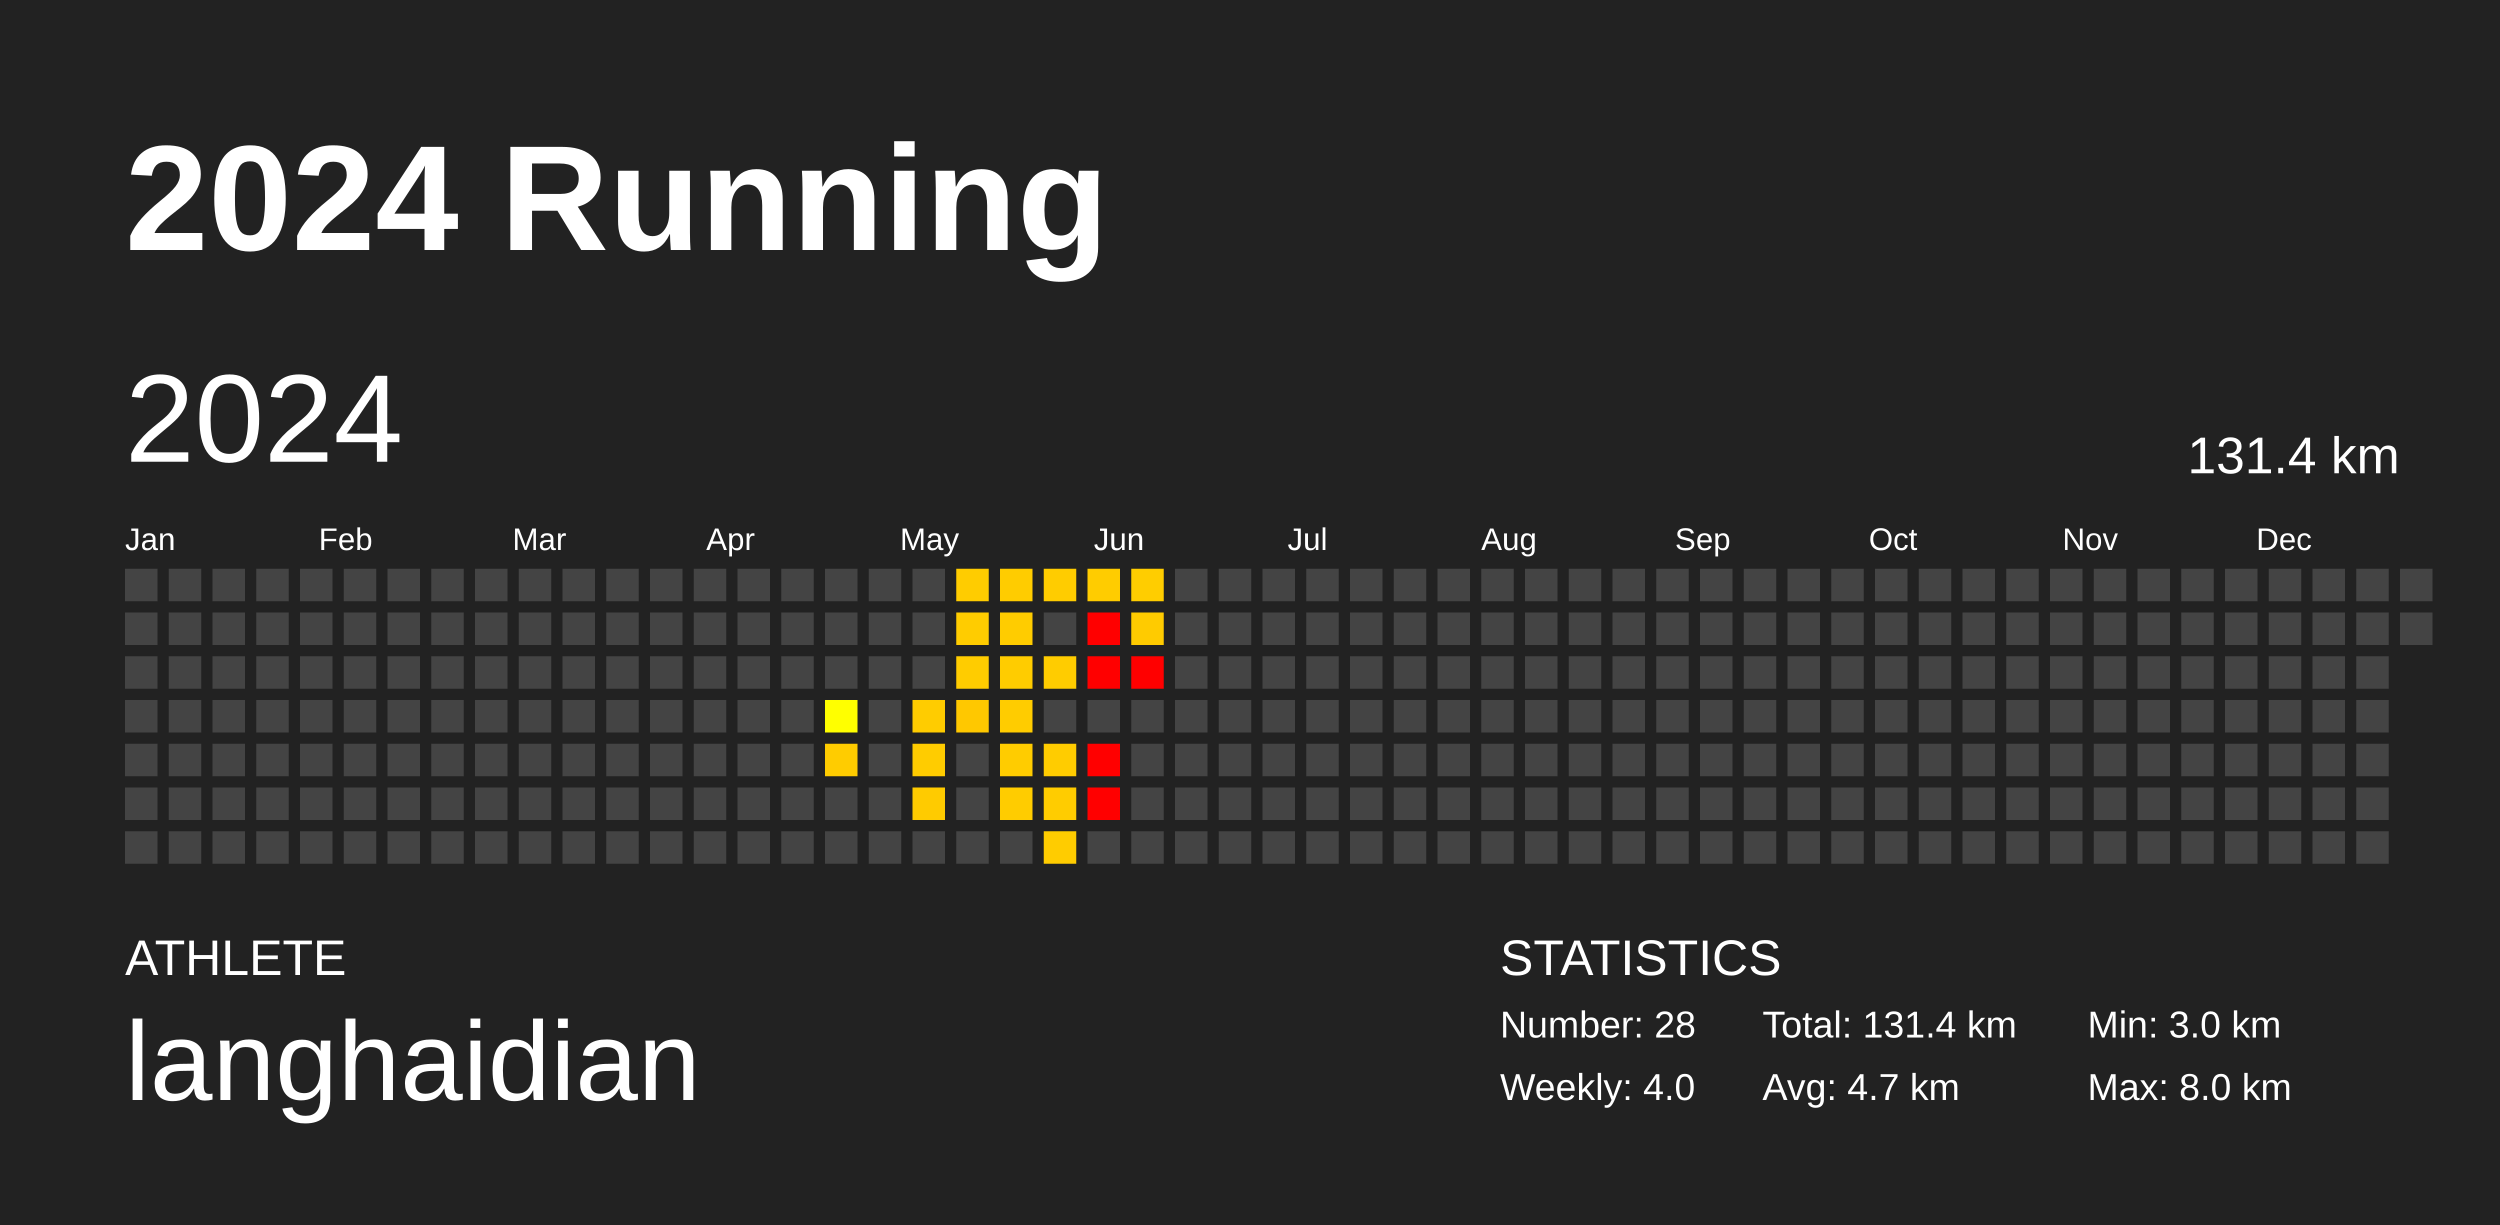
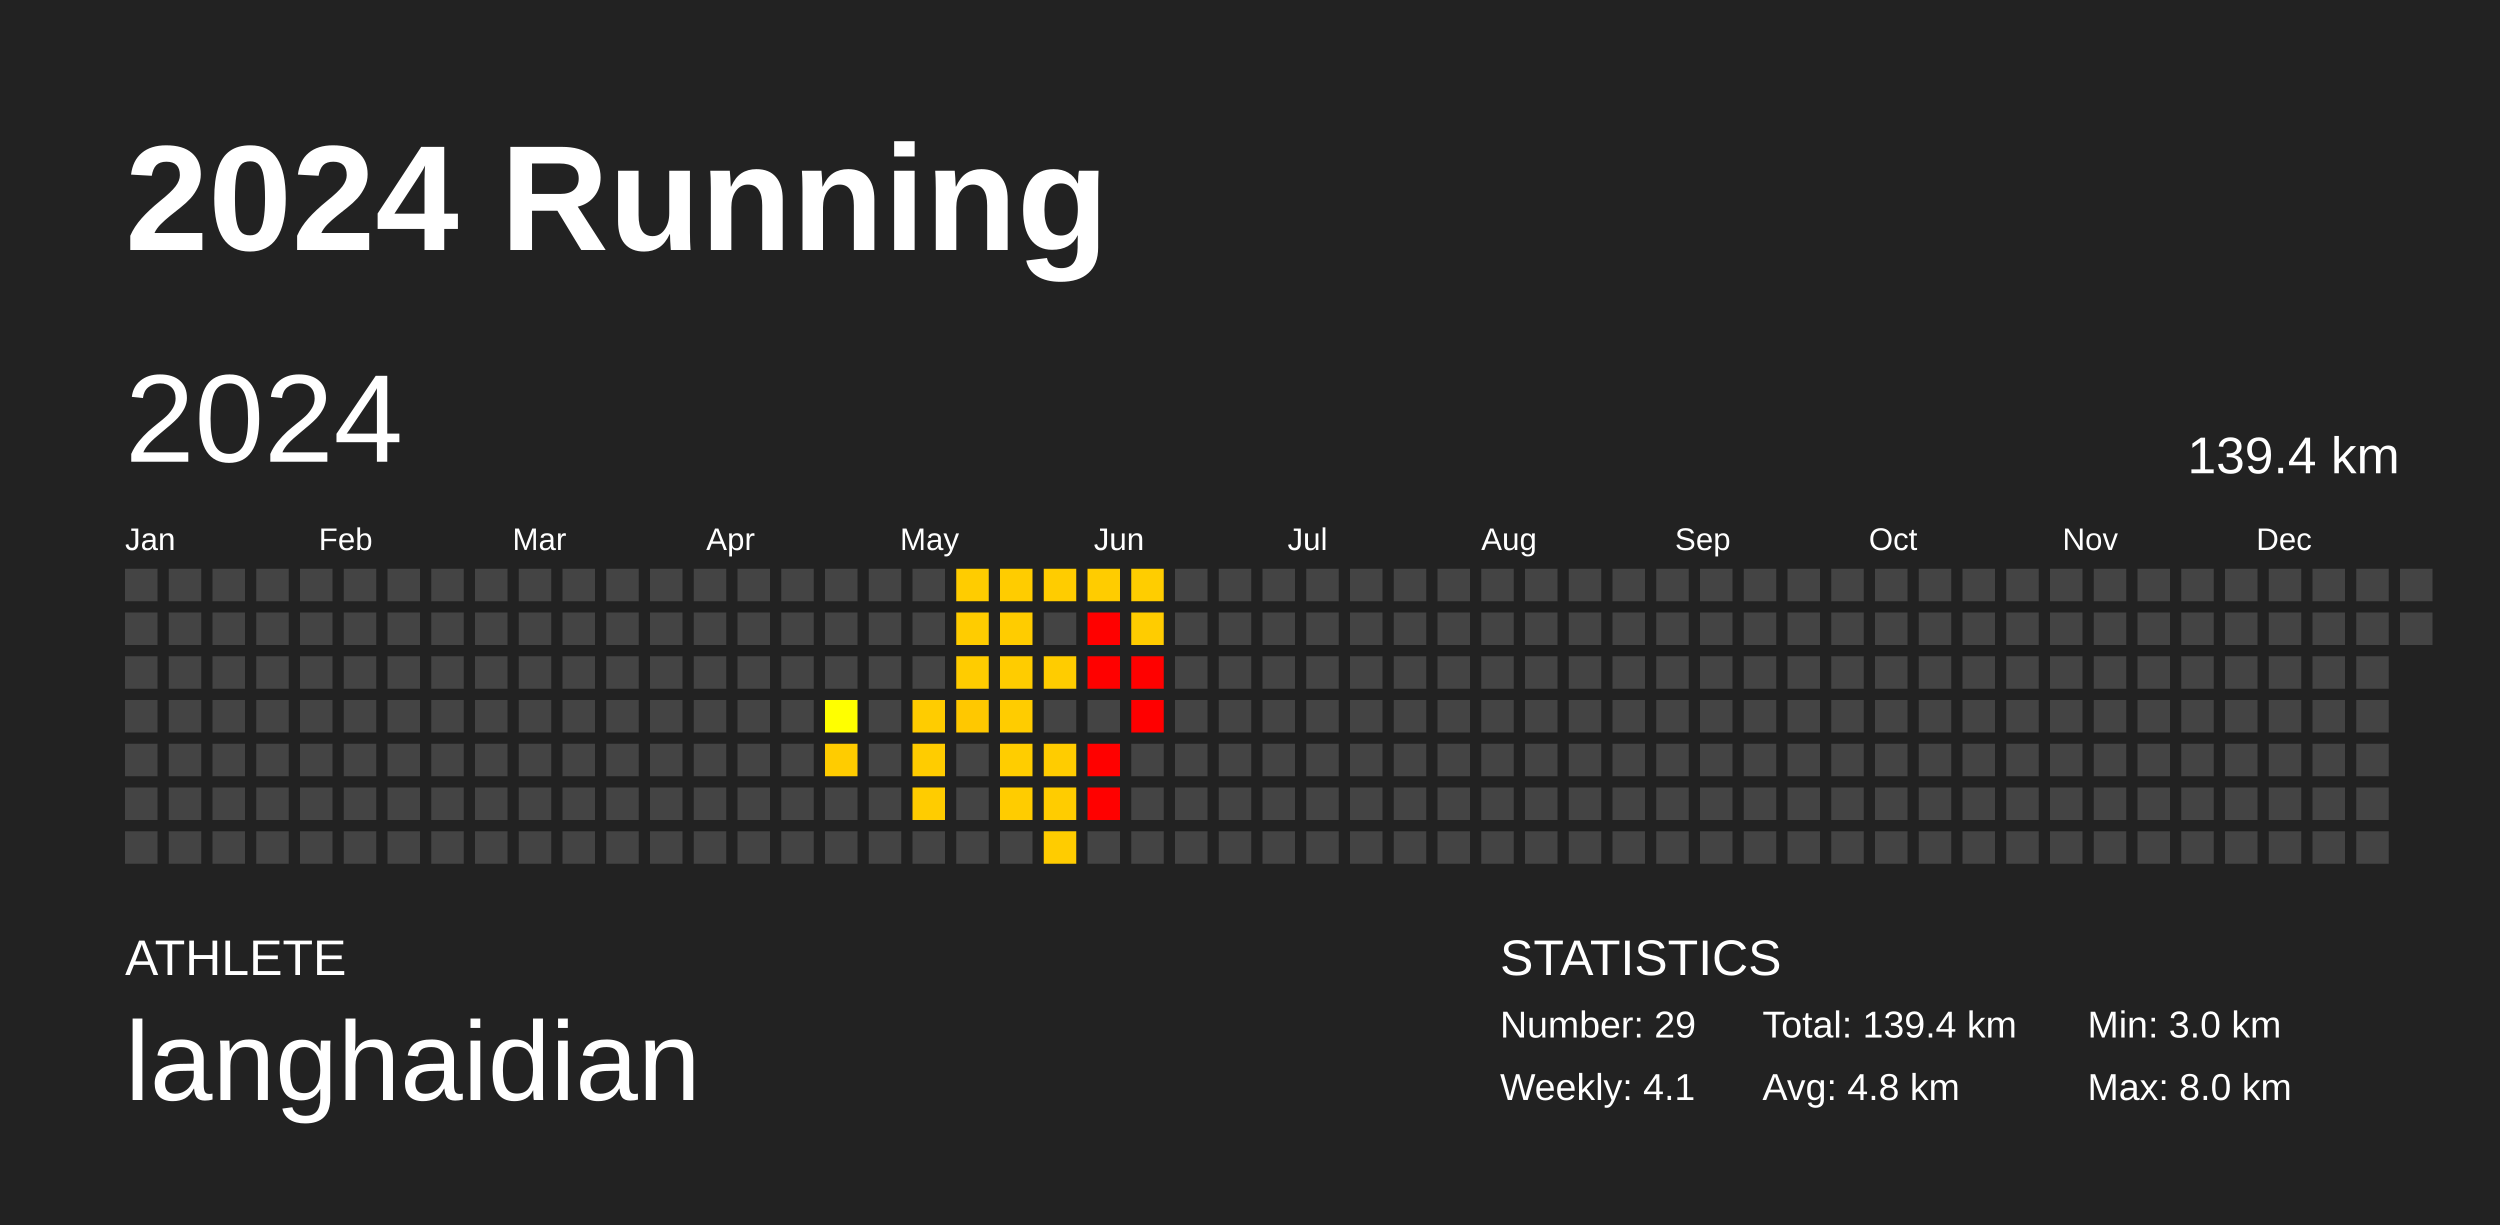
<svg xmlns="http://www.w3.org/2000/svg" baseProfile="full" height="98mm" version="1.1" viewBox="0,0,200,98" width="200mm">
  <defs />
  <rect fill="#222222" height="98" width="200" x="0" y="0" />
  <text fill="#FFFFFF" style="font-size:12px; font-family:Arial; font-weight:bold;" x="10" y="20">2024 Running</text>
  <text fill="#FFFFFF" style="font-size:4px; font-family:Arial" x="10" y="78">ATHLETE</text>
  <text fill="#FFFFFF" style="font-size:9px; font-family:Arial" x="10" y="88">langhaidian</text>
  <text fill="#FFFFFF" style="font-size:4px; font-family:Arial" x="120" y="78">STATISTICS</text>
-   <text fill="#FFFFFF" style="font-size:3px; font-family:Arial" x="120" y="83">Number: 28</text>
-   <text fill="#FFFFFF" style="font-size:3px; font-family:Arial" x="120" y="88">Weekly: 4.0</text>
-   <text fill="#FFFFFF" style="font-size:3px; font-family:Arial" x="141" y="83">Total: 131.4 km</text>
-   <text fill="#FFFFFF" style="font-size:3px; font-family:Arial" x="141" y="88">Avg: 4.7 km</text>
+   <text fill="#FFFFFF" style="font-size:3px; font-family:Arial" x="120" y="83">Number: 29</text>
+   <text fill="#FFFFFF" style="font-size:3px; font-family:Arial" x="120" y="88">Weekly: 4.1</text>
+   <text fill="#FFFFFF" style="font-size:3px; font-family:Arial" x="141" y="83">Total: 139.4 km</text>
+   <text fill="#FFFFFF" style="font-size:3px; font-family:Arial" x="141" y="88">Avg: 4.8 km</text>
  <text fill="#FFFFFF" style="font-size:3px; font-family:Arial" x="167" y="83">Min: 3.0 km</text>
  <text fill="#FFFFFF" style="font-size:3px; font-family:Arial" x="167" y="88">Max: 8.0 km</text>
  <text dominant-baseline="hanging" fill="#FFFFFF" style="font-size:10.0px; font-family:Arial;" x="10" y="30">2024</text>
-   <text dominant-baseline="hanging" fill="#FFFFFF" style="font-size:4.125px; font-family:Arial;" x="175" y="35">131.4 km</text>
+   <text dominant-baseline="hanging" fill="#FFFFFF" style="font-size:4.125px; font-family:Arial;" x="175" y="35">139.4 km</text>
  <text fill="#FFFFFF" style="font-size:2.5px; font-family:Arial" x="10.0" y="44">Jan</text>
  <text fill="#FFFFFF" style="font-size:2.5px; font-family:Arial" x="25.5" y="44">Feb</text>
  <text fill="#FFFFFF" style="font-size:2.5px; font-family:Arial" x="41.0" y="44">Mar</text>
  <text fill="#FFFFFF" style="font-size:2.5px; font-family:Arial" x="56.5" y="44">Apr</text>
  <text fill="#FFFFFF" style="font-size:2.5px; font-family:Arial" x="72.0" y="44">May</text>
  <text fill="#FFFFFF" style="font-size:2.5px; font-family:Arial" x="87.5" y="44">Jun</text>
  <text fill="#FFFFFF" style="font-size:2.5px; font-family:Arial" x="103.0" y="44">Jul</text>
  <text fill="#FFFFFF" style="font-size:2.5px; font-family:Arial" x="118.5" y="44">Aug</text>
  <text fill="#FFFFFF" style="font-size:2.5px; font-family:Arial" x="134.0" y="44">Sep</text>
  <text fill="#FFFFFF" style="font-size:2.5px; font-family:Arial" x="149.5" y="44">Oct</text>
  <text fill="#FFFFFF" style="font-size:2.5px; font-family:Arial" x="165.0" y="44">Nov</text>
  <text fill="#FFFFFF" style="font-size:2.5px; font-family:Arial" x="180.5" y="44">Dec</text>
  <rect fill="#444444" height="2.6" width="2.6" x="10.0" y="45.5" />
  <rect fill="#444444" height="2.6" width="2.6" x="10.0" y="49.0" />
  <rect fill="#444444" height="2.6" width="2.6" x="10.0" y="52.5" />
  <rect fill="#444444" height="2.6" width="2.6" x="10.0" y="56.0" />
  <rect fill="#444444" height="2.6" width="2.6" x="10.0" y="59.5" />
  <rect fill="#444444" height="2.6" width="2.6" x="10.0" y="63.0" />
  <rect fill="#444444" height="2.6" width="2.6" x="10.0" y="66.5" />
  <rect fill="#444444" height="2.6" width="2.6" x="13.5" y="45.5" />
  <rect fill="#444444" height="2.6" width="2.6" x="13.5" y="49.0" />
  <rect fill="#444444" height="2.6" width="2.6" x="13.5" y="52.5" />
  <rect fill="#444444" height="2.6" width="2.6" x="13.5" y="56.0" />
  <rect fill="#444444" height="2.6" width="2.6" x="13.5" y="59.5" />
  <rect fill="#444444" height="2.6" width="2.6" x="13.5" y="63.0" />
  <rect fill="#444444" height="2.6" width="2.6" x="13.5" y="66.5" />
  <rect fill="#444444" height="2.6" width="2.6" x="17.0" y="45.5" />
  <rect fill="#444444" height="2.6" width="2.6" x="17.0" y="49.0" />
  <rect fill="#444444" height="2.6" width="2.6" x="17.0" y="52.5" />
  <rect fill="#444444" height="2.6" width="2.6" x="17.0" y="56.0" />
  <rect fill="#444444" height="2.6" width="2.6" x="17.0" y="59.5" />
  <rect fill="#444444" height="2.6" width="2.6" x="17.0" y="63.0" />
  <rect fill="#444444" height="2.6" width="2.6" x="17.0" y="66.5" />
  <rect fill="#444444" height="2.6" width="2.6" x="20.5" y="45.5" />
  <rect fill="#444444" height="2.6" width="2.6" x="20.5" y="49.0" />
  <rect fill="#444444" height="2.6" width="2.6" x="20.5" y="52.5" />
  <rect fill="#444444" height="2.6" width="2.6" x="20.5" y="56.0" />
  <rect fill="#444444" height="2.6" width="2.6" x="20.5" y="59.5" />
  <rect fill="#444444" height="2.6" width="2.6" x="20.5" y="63.0" />
  <rect fill="#444444" height="2.6" width="2.6" x="20.5" y="66.5" />
  <rect fill="#444444" height="2.6" width="2.6" x="24.0" y="45.5" />
  <rect fill="#444444" height="2.6" width="2.6" x="24.0" y="49.0" />
  <rect fill="#444444" height="2.6" width="2.6" x="24.0" y="52.5" />
  <rect fill="#444444" height="2.6" width="2.6" x="24.0" y="56.0" />
  <rect fill="#444444" height="2.6" width="2.6" x="24.0" y="59.5" />
  <rect fill="#444444" height="2.6" width="2.6" x="24.0" y="63.0" />
  <rect fill="#444444" height="2.6" width="2.6" x="24.0" y="66.5" />
  <rect fill="#444444" height="2.6" width="2.6" x="27.5" y="45.5" />
  <rect fill="#444444" height="2.6" width="2.6" x="27.5" y="49.0" />
  <rect fill="#444444" height="2.6" width="2.6" x="27.5" y="52.5" />
  <rect fill="#444444" height="2.6" width="2.6" x="27.5" y="56.0" />
  <rect fill="#444444" height="2.6" width="2.6" x="27.5" y="59.5" />
  <rect fill="#444444" height="2.6" width="2.6" x="27.5" y="63.0" />
  <rect fill="#444444" height="2.6" width="2.6" x="27.5" y="66.5" />
  <rect fill="#444444" height="2.6" width="2.6" x="31.0" y="45.5" />
  <rect fill="#444444" height="2.6" width="2.6" x="31.0" y="49.0" />
  <rect fill="#444444" height="2.6" width="2.6" x="31.0" y="52.5" />
  <rect fill="#444444" height="2.6" width="2.6" x="31.0" y="56.0" />
  <rect fill="#444444" height="2.6" width="2.6" x="31.0" y="59.5" />
  <rect fill="#444444" height="2.6" width="2.6" x="31.0" y="63.0" />
  <rect fill="#444444" height="2.6" width="2.6" x="31.0" y="66.5" />
  <rect fill="#444444" height="2.6" width="2.6" x="34.5" y="45.5" />
  <rect fill="#444444" height="2.6" width="2.6" x="34.5" y="49.0" />
  <rect fill="#444444" height="2.6" width="2.6" x="34.5" y="52.5" />
  <rect fill="#444444" height="2.6" width="2.6" x="34.5" y="56.0" />
  <rect fill="#444444" height="2.6" width="2.6" x="34.5" y="59.5" />
  <rect fill="#444444" height="2.6" width="2.6" x="34.5" y="63.0" />
  <rect fill="#444444" height="2.6" width="2.6" x="34.5" y="66.5" />
  <rect fill="#444444" height="2.6" width="2.6" x="38.0" y="45.5" />
  <rect fill="#444444" height="2.6" width="2.6" x="38.0" y="49.0" />
  <rect fill="#444444" height="2.6" width="2.6" x="38.0" y="52.5" />
  <rect fill="#444444" height="2.6" width="2.6" x="38.0" y="56.0" />
  <rect fill="#444444" height="2.6" width="2.6" x="38.0" y="59.5" />
  <rect fill="#444444" height="2.6" width="2.6" x="38.0" y="63.0" />
  <rect fill="#444444" height="2.6" width="2.6" x="38.0" y="66.5" />
  <rect fill="#444444" height="2.6" width="2.6" x="41.5" y="45.5" />
  <rect fill="#444444" height="2.6" width="2.6" x="41.5" y="49.0" />
  <rect fill="#444444" height="2.6" width="2.6" x="41.5" y="52.5" />
  <rect fill="#444444" height="2.6" width="2.6" x="41.5" y="56.0" />
  <rect fill="#444444" height="2.6" width="2.6" x="41.5" y="59.5" />
  <rect fill="#444444" height="2.6" width="2.6" x="41.5" y="63.0" />
  <rect fill="#444444" height="2.6" width="2.6" x="41.5" y="66.5" />
  <rect fill="#444444" height="2.6" width="2.6" x="45.0" y="45.5" />
  <rect fill="#444444" height="2.6" width="2.6" x="45.0" y="49.0" />
  <rect fill="#444444" height="2.6" width="2.6" x="45.0" y="52.5" />
  <rect fill="#444444" height="2.6" width="2.6" x="45.0" y="56.0" />
  <rect fill="#444444" height="2.6" width="2.6" x="45.0" y="59.5" />
  <rect fill="#444444" height="2.6" width="2.6" x="45.0" y="63.0" />
  <rect fill="#444444" height="2.6" width="2.6" x="45.0" y="66.5" />
  <rect fill="#444444" height="2.6" width="2.6" x="48.5" y="45.5" />
  <rect fill="#444444" height="2.6" width="2.6" x="48.5" y="49.0" />
  <rect fill="#444444" height="2.6" width="2.6" x="48.5" y="52.5" />
  <rect fill="#444444" height="2.6" width="2.6" x="48.5" y="56.0" />
  <rect fill="#444444" height="2.6" width="2.6" x="48.5" y="59.5" />
  <rect fill="#444444" height="2.6" width="2.6" x="48.5" y="63.0" />
  <rect fill="#444444" height="2.6" width="2.6" x="48.5" y="66.5" />
  <rect fill="#444444" height="2.6" width="2.6" x="52.0" y="45.5" />
  <rect fill="#444444" height="2.6" width="2.6" x="52.0" y="49.0" />
  <rect fill="#444444" height="2.6" width="2.6" x="52.0" y="52.5" />
  <rect fill="#444444" height="2.6" width="2.6" x="52.0" y="56.0" />
  <rect fill="#444444" height="2.6" width="2.6" x="52.0" y="59.5" />
  <rect fill="#444444" height="2.6" width="2.6" x="52.0" y="63.0" />
  <rect fill="#444444" height="2.6" width="2.6" x="52.0" y="66.5" />
  <rect fill="#444444" height="2.6" width="2.6" x="55.5" y="45.5" />
  <rect fill="#444444" height="2.6" width="2.6" x="55.5" y="49.0" />
  <rect fill="#444444" height="2.6" width="2.6" x="55.5" y="52.5" />
  <rect fill="#444444" height="2.6" width="2.6" x="55.5" y="56.0" />
  <rect fill="#444444" height="2.6" width="2.6" x="55.5" y="59.5" />
  <rect fill="#444444" height="2.6" width="2.6" x="55.5" y="63.0" />
  <rect fill="#444444" height="2.6" width="2.6" x="55.5" y="66.5" />
  <rect fill="#444444" height="2.6" width="2.6" x="59.0" y="45.5" />
  <rect fill="#444444" height="2.6" width="2.6" x="59.0" y="49.0" />
  <rect fill="#444444" height="2.6" width="2.6" x="59.0" y="52.5" />
  <rect fill="#444444" height="2.6" width="2.6" x="59.0" y="56.0" />
  <rect fill="#444444" height="2.6" width="2.6" x="59.0" y="59.5" />
  <rect fill="#444444" height="2.6" width="2.6" x="59.0" y="63.0" />
  <rect fill="#444444" height="2.6" width="2.6" x="59.0" y="66.5" />
  <rect fill="#444444" height="2.6" width="2.6" x="62.5" y="45.5" />
  <rect fill="#444444" height="2.6" width="2.6" x="62.5" y="49.0" />
  <rect fill="#444444" height="2.6" width="2.6" x="62.5" y="52.5" />
  <rect fill="#444444" height="2.6" width="2.6" x="62.5" y="56.0" />
  <rect fill="#444444" height="2.6" width="2.6" x="62.5" y="59.5" />
  <rect fill="#444444" height="2.6" width="2.6" x="62.5" y="63.0" />
  <rect fill="#444444" height="2.6" width="2.6" x="62.5" y="66.5" />
  <rect fill="#444444" height="2.6" width="2.6" x="66.0" y="45.5" />
  <rect fill="#444444" height="2.6" width="2.6" x="66.0" y="49.0" />
  <rect fill="#444444" height="2.6" width="2.6" x="66.0" y="52.5" />
  <rect fill="#ffff00" height="2.6" width="2.6" x="66.0" y="56.0" />
  <rect fill="#ffcc00" height="2.6" width="2.6" x="66.0" y="59.5" />
  <rect fill="#444444" height="2.6" width="2.6" x="66.0" y="63.0" />
  <rect fill="#444444" height="2.6" width="2.6" x="66.0" y="66.5" />
  <rect fill="#444444" height="2.6" width="2.6" x="69.5" y="45.5" />
  <rect fill="#444444" height="2.6" width="2.6" x="69.5" y="49.0" />
  <rect fill="#444444" height="2.6" width="2.6" x="69.5" y="52.5" />
  <rect fill="#444444" height="2.6" width="2.6" x="69.5" y="56.0" />
  <rect fill="#444444" height="2.6" width="2.6" x="69.5" y="59.5" />
  <rect fill="#444444" height="2.6" width="2.6" x="69.5" y="63.0" />
  <rect fill="#444444" height="2.6" width="2.6" x="69.5" y="66.5" />
  <rect fill="#444444" height="2.6" width="2.6" x="73.0" y="45.5" />
  <rect fill="#444444" height="2.6" width="2.6" x="73.0" y="49.0" />
  <rect fill="#444444" height="2.6" width="2.6" x="73.0" y="52.5" />
  <rect fill="#ffcc00" height="2.6" width="2.6" x="73.0" y="56.0" />
  <rect fill="#ffcc00" height="2.6" width="2.6" x="73.0" y="59.5" />
-   <rect fill="#ffcb00" height="2.6" width="2.6" x="73.0" y="63.0" />
+   <rect fill="#ffcc00" height="2.6" width="2.6" x="73.0" y="63.0" />
  <rect fill="#444444" height="2.6" width="2.6" x="73.0" y="66.5" />
  <rect fill="#ffcc00" height="2.6" width="2.6" x="76.5" y="45.5" />
  <rect fill="#ffcc00" height="2.6" width="2.6" x="76.5" y="49.0" />
  <rect fill="#ffcc00" height="2.6" width="2.6" x="76.5" y="52.5" />
  <rect fill="#ffc800" height="2.6" width="2.6" x="76.5" y="56.0" />
  <rect fill="#444444" height="2.6" width="2.6" x="76.5" y="59.5" />
  <rect fill="#444444" height="2.6" width="2.6" x="76.5" y="63.0" />
  <rect fill="#444444" height="2.6" width="2.6" x="76.5" y="66.5" />
  <rect fill="#ffcc00" height="2.6" width="2.6" x="80.0" y="45.5" />
  <rect fill="#ffcc00" height="2.6" width="2.6" x="80.0" y="49.0" />
  <rect fill="#ffcc00" height="2.6" width="2.6" x="80.0" y="52.5" />
  <rect fill="#ffcc00" height="2.6" width="2.6" x="80.0" y="56.0" />
-   <rect fill="#ffcc00" height="2.6" width="2.6" x="80.0" y="59.5" />
+   <rect fill="#ffcd00" height="2.6" width="2.6" x="80.0" y="59.5" />
  <rect fill="#ffcc00" height="2.6" width="2.6" x="80.0" y="63.0" />
  <rect fill="#444444" height="2.6" width="2.6" x="80.0" y="66.5" />
  <rect fill="#ffcc00" height="2.6" width="2.6" x="83.5" y="45.5" />
  <rect fill="#444444" height="2.6" width="2.6" x="83.5" y="49.0" />
  <rect fill="#ffcc00" height="2.6" width="2.6" x="83.5" y="52.5" />
  <rect fill="#444444" height="2.6" width="2.6" x="83.5" y="56.0" />
  <rect fill="#ffcc00" height="2.6" width="2.6" x="83.5" y="59.5" />
  <rect fill="#ffcc00" height="2.6" width="2.6" x="83.5" y="63.0" />
  <rect fill="#ffcc00" height="2.6" width="2.6" x="83.5" y="66.5" />
  <rect fill="#ffcc00" height="2.6" width="2.6" x="87.0" y="45.5" />
-   <rect fill="#ff0000" height="2.6" width="2.6" x="87.0" y="49.0" />
-   <rect fill="#ff0000" height="2.6" width="2.6" x="87.0" y="52.5" />
+   <rect fill="#ff0100" height="2.6" width="2.6" x="87.0" y="49.0" />
+   <rect fill="#ff0100" height="2.6" width="2.6" x="87.0" y="52.5" />
  <rect fill="#444444" height="2.6" width="2.6" x="87.0" y="56.0" />
-   <rect fill="#ff0000" height="2.6" width="2.6" x="87.0" y="59.5" />
-   <rect fill="#ff0000" height="2.6" width="2.6" x="87.0" y="63.0" />
+   <rect fill="#ff0100" height="2.6" width="2.6" x="87.0" y="59.5" />
+   <rect fill="#ff0100" height="2.6" width="2.6" x="87.0" y="63.0" />
  <rect fill="#444444" height="2.6" width="2.6" x="87.0" y="66.5" />
  <rect fill="#ffcd00" height="2.6" width="2.6" x="90.5" y="45.5" />
-   <rect fill="#ffcb00" height="2.6" width="2.6" x="90.5" y="49.0" />
-   <rect fill="#ff0000" height="2.6" width="2.6" x="90.5" y="52.5" />
-   <rect fill="#444444" height="2.6" width="2.6" x="90.5" y="56.0" />
+   <rect fill="#ffcc00" height="2.6" width="2.6" x="90.5" y="49.0" />
+   <rect fill="#ff0100" height="2.6" width="2.6" x="90.5" y="52.5" />
+   <rect fill="#ff0000" height="2.6" width="2.6" x="90.5" y="56.0" />
  <rect fill="#444444" height="2.6" width="2.6" x="90.5" y="59.5" />
  <rect fill="#444444" height="2.6" width="2.6" x="90.5" y="63.0" />
  <rect fill="#444444" height="2.6" width="2.6" x="90.5" y="66.5" />
  <rect fill="#444444" height="2.6" width="2.6" x="94.0" y="45.5" />
  <rect fill="#444444" height="2.6" width="2.6" x="94.0" y="49.0" />
  <rect fill="#444444" height="2.6" width="2.6" x="94.0" y="52.5" />
  <rect fill="#444444" height="2.6" width="2.6" x="94.0" y="56.0" />
  <rect fill="#444444" height="2.6" width="2.6" x="94.0" y="59.5" />
  <rect fill="#444444" height="2.6" width="2.6" x="94.0" y="63.0" />
  <rect fill="#444444" height="2.6" width="2.6" x="94.0" y="66.5" />
  <rect fill="#444444" height="2.6" width="2.6" x="97.5" y="45.5" />
  <rect fill="#444444" height="2.6" width="2.6" x="97.5" y="49.0" />
  <rect fill="#444444" height="2.6" width="2.6" x="97.5" y="52.5" />
  <rect fill="#444444" height="2.6" width="2.6" x="97.5" y="56.0" />
  <rect fill="#444444" height="2.6" width="2.6" x="97.5" y="59.5" />
  <rect fill="#444444" height="2.6" width="2.6" x="97.5" y="63.0" />
  <rect fill="#444444" height="2.6" width="2.6" x="97.5" y="66.5" />
  <rect fill="#444444" height="2.6" width="2.6" x="101.0" y="45.5" />
  <rect fill="#444444" height="2.6" width="2.6" x="101.0" y="49.0" />
  <rect fill="#444444" height="2.6" width="2.6" x="101.0" y="52.5" />
  <rect fill="#444444" height="2.6" width="2.6" x="101.0" y="56.0" />
  <rect fill="#444444" height="2.6" width="2.6" x="101.0" y="59.5" />
  <rect fill="#444444" height="2.6" width="2.6" x="101.0" y="63.0" />
  <rect fill="#444444" height="2.6" width="2.6" x="101.0" y="66.5" />
  <rect fill="#444444" height="2.6" width="2.6" x="104.5" y="45.5" />
  <rect fill="#444444" height="2.6" width="2.6" x="104.5" y="49.0" />
  <rect fill="#444444" height="2.6" width="2.6" x="104.5" y="52.5" />
  <rect fill="#444444" height="2.6" width="2.6" x="104.5" y="56.0" />
  <rect fill="#444444" height="2.6" width="2.6" x="104.5" y="59.5" />
  <rect fill="#444444" height="2.6" width="2.6" x="104.5" y="63.0" />
  <rect fill="#444444" height="2.6" width="2.6" x="104.5" y="66.5" />
  <rect fill="#444444" height="2.6" width="2.6" x="108.0" y="45.5" />
  <rect fill="#444444" height="2.6" width="2.6" x="108.0" y="49.0" />
  <rect fill="#444444" height="2.6" width="2.6" x="108.0" y="52.5" />
  <rect fill="#444444" height="2.6" width="2.6" x="108.0" y="56.0" />
  <rect fill="#444444" height="2.6" width="2.6" x="108.0" y="59.5" />
  <rect fill="#444444" height="2.6" width="2.6" x="108.0" y="63.0" />
  <rect fill="#444444" height="2.6" width="2.6" x="108.0" y="66.5" />
  <rect fill="#444444" height="2.6" width="2.6" x="111.5" y="45.5" />
  <rect fill="#444444" height="2.6" width="2.6" x="111.5" y="49.0" />
  <rect fill="#444444" height="2.6" width="2.6" x="111.5" y="52.5" />
  <rect fill="#444444" height="2.6" width="2.6" x="111.5" y="56.0" />
  <rect fill="#444444" height="2.6" width="2.6" x="111.5" y="59.5" />
  <rect fill="#444444" height="2.6" width="2.6" x="111.5" y="63.0" />
  <rect fill="#444444" height="2.6" width="2.6" x="111.5" y="66.5" />
  <rect fill="#444444" height="2.6" width="2.6" x="115.0" y="45.5" />
  <rect fill="#444444" height="2.6" width="2.6" x="115.0" y="49.0" />
  <rect fill="#444444" height="2.6" width="2.6" x="115.0" y="52.5" />
  <rect fill="#444444" height="2.6" width="2.6" x="115.0" y="56.0" />
  <rect fill="#444444" height="2.6" width="2.6" x="115.0" y="59.5" />
  <rect fill="#444444" height="2.6" width="2.6" x="115.0" y="63.0" />
  <rect fill="#444444" height="2.6" width="2.6" x="115.0" y="66.5" />
  <rect fill="#444444" height="2.6" width="2.6" x="118.5" y="45.5" />
  <rect fill="#444444" height="2.6" width="2.6" x="118.5" y="49.0" />
  <rect fill="#444444" height="2.6" width="2.6" x="118.5" y="52.5" />
  <rect fill="#444444" height="2.6" width="2.6" x="118.5" y="56.0" />
  <rect fill="#444444" height="2.6" width="2.6" x="118.5" y="59.5" />
  <rect fill="#444444" height="2.6" width="2.6" x="118.5" y="63.0" />
  <rect fill="#444444" height="2.6" width="2.6" x="118.5" y="66.5" />
  <rect fill="#444444" height="2.6" width="2.6" x="122.0" y="45.5" />
  <rect fill="#444444" height="2.6" width="2.6" x="122.0" y="49.0" />
  <rect fill="#444444" height="2.6" width="2.6" x="122.0" y="52.5" />
  <rect fill="#444444" height="2.6" width="2.6" x="122.0" y="56.0" />
  <rect fill="#444444" height="2.6" width="2.6" x="122.0" y="59.5" />
  <rect fill="#444444" height="2.6" width="2.6" x="122.0" y="63.0" />
  <rect fill="#444444" height="2.6" width="2.6" x="122.0" y="66.5" />
  <rect fill="#444444" height="2.6" width="2.6" x="125.5" y="45.5" />
  <rect fill="#444444" height="2.6" width="2.6" x="125.5" y="49.0" />
  <rect fill="#444444" height="2.6" width="2.6" x="125.5" y="52.5" />
  <rect fill="#444444" height="2.6" width="2.6" x="125.5" y="56.0" />
  <rect fill="#444444" height="2.6" width="2.6" x="125.5" y="59.5" />
  <rect fill="#444444" height="2.6" width="2.6" x="125.5" y="63.0" />
  <rect fill="#444444" height="2.6" width="2.6" x="125.5" y="66.5" />
  <rect fill="#444444" height="2.6" width="2.6" x="129.0" y="45.5" />
  <rect fill="#444444" height="2.6" width="2.6" x="129.0" y="49.0" />
  <rect fill="#444444" height="2.6" width="2.6" x="129.0" y="52.5" />
  <rect fill="#444444" height="2.6" width="2.6" x="129.0" y="56.0" />
  <rect fill="#444444" height="2.6" width="2.6" x="129.0" y="59.5" />
  <rect fill="#444444" height="2.6" width="2.6" x="129.0" y="63.0" />
  <rect fill="#444444" height="2.6" width="2.6" x="129.0" y="66.5" />
  <rect fill="#444444" height="2.6" width="2.6" x="132.5" y="45.5" />
  <rect fill="#444444" height="2.6" width="2.6" x="132.5" y="49.0" />
  <rect fill="#444444" height="2.6" width="2.6" x="132.5" y="52.5" />
  <rect fill="#444444" height="2.6" width="2.6" x="132.5" y="56.0" />
  <rect fill="#444444" height="2.6" width="2.6" x="132.5" y="59.5" />
  <rect fill="#444444" height="2.6" width="2.6" x="132.5" y="63.0" />
  <rect fill="#444444" height="2.6" width="2.6" x="132.5" y="66.5" />
  <rect fill="#444444" height="2.6" width="2.6" x="136.0" y="45.5" />
  <rect fill="#444444" height="2.6" width="2.6" x="136.0" y="49.0" />
  <rect fill="#444444" height="2.6" width="2.6" x="136.0" y="52.5" />
  <rect fill="#444444" height="2.6" width="2.6" x="136.0" y="56.0" />
  <rect fill="#444444" height="2.6" width="2.6" x="136.0" y="59.5" />
  <rect fill="#444444" height="2.6" width="2.6" x="136.0" y="63.0" />
  <rect fill="#444444" height="2.6" width="2.6" x="136.0" y="66.5" />
  <rect fill="#444444" height="2.6" width="2.6" x="139.5" y="45.5" />
  <rect fill="#444444" height="2.6" width="2.6" x="139.5" y="49.0" />
  <rect fill="#444444" height="2.6" width="2.6" x="139.5" y="52.5" />
  <rect fill="#444444" height="2.6" width="2.6" x="139.5" y="56.0" />
  <rect fill="#444444" height="2.6" width="2.6" x="139.5" y="59.5" />
  <rect fill="#444444" height="2.6" width="2.6" x="139.5" y="63.0" />
  <rect fill="#444444" height="2.6" width="2.6" x="139.5" y="66.5" />
  <rect fill="#444444" height="2.6" width="2.6" x="143.0" y="45.5" />
  <rect fill="#444444" height="2.6" width="2.6" x="143.0" y="49.0" />
  <rect fill="#444444" height="2.6" width="2.6" x="143.0" y="52.5" />
  <rect fill="#444444" height="2.6" width="2.6" x="143.0" y="56.0" />
  <rect fill="#444444" height="2.6" width="2.6" x="143.0" y="59.5" />
  <rect fill="#444444" height="2.6" width="2.6" x="143.0" y="63.0" />
  <rect fill="#444444" height="2.6" width="2.6" x="143.0" y="66.5" />
  <rect fill="#444444" height="2.6" width="2.6" x="146.5" y="45.5" />
  <rect fill="#444444" height="2.6" width="2.6" x="146.5" y="49.0" />
  <rect fill="#444444" height="2.6" width="2.6" x="146.5" y="52.5" />
  <rect fill="#444444" height="2.6" width="2.6" x="146.5" y="56.0" />
  <rect fill="#444444" height="2.6" width="2.6" x="146.5" y="59.5" />
  <rect fill="#444444" height="2.6" width="2.6" x="146.5" y="63.0" />
  <rect fill="#444444" height="2.6" width="2.6" x="146.5" y="66.5" />
  <rect fill="#444444" height="2.6" width="2.6" x="150.0" y="45.5" />
  <rect fill="#444444" height="2.6" width="2.6" x="150.0" y="49.0" />
  <rect fill="#444444" height="2.6" width="2.6" x="150.0" y="52.5" />
  <rect fill="#444444" height="2.6" width="2.6" x="150.0" y="56.0" />
  <rect fill="#444444" height="2.6" width="2.6" x="150.0" y="59.5" />
  <rect fill="#444444" height="2.6" width="2.6" x="150.0" y="63.0" />
  <rect fill="#444444" height="2.6" width="2.6" x="150.0" y="66.5" />
  <rect fill="#444444" height="2.6" width="2.6" x="153.5" y="45.5" />
  <rect fill="#444444" height="2.6" width="2.6" x="153.5" y="49.0" />
  <rect fill="#444444" height="2.6" width="2.6" x="153.5" y="52.5" />
  <rect fill="#444444" height="2.6" width="2.6" x="153.5" y="56.0" />
  <rect fill="#444444" height="2.6" width="2.6" x="153.5" y="59.5" />
  <rect fill="#444444" height="2.6" width="2.6" x="153.5" y="63.0" />
  <rect fill="#444444" height="2.6" width="2.6" x="153.5" y="66.5" />
  <rect fill="#444444" height="2.6" width="2.6" x="157.0" y="45.5" />
  <rect fill="#444444" height="2.6" width="2.6" x="157.0" y="49.0" />
  <rect fill="#444444" height="2.6" width="2.6" x="157.0" y="52.5" />
  <rect fill="#444444" height="2.6" width="2.6" x="157.0" y="56.0" />
  <rect fill="#444444" height="2.6" width="2.6" x="157.0" y="59.5" />
  <rect fill="#444444" height="2.6" width="2.6" x="157.0" y="63.0" />
  <rect fill="#444444" height="2.6" width="2.6" x="157.0" y="66.5" />
  <rect fill="#444444" height="2.6" width="2.6" x="160.5" y="45.5" />
  <rect fill="#444444" height="2.6" width="2.6" x="160.5" y="49.0" />
  <rect fill="#444444" height="2.6" width="2.6" x="160.5" y="52.5" />
  <rect fill="#444444" height="2.6" width="2.6" x="160.5" y="56.0" />
  <rect fill="#444444" height="2.6" width="2.6" x="160.5" y="59.5" />
  <rect fill="#444444" height="2.6" width="2.6" x="160.5" y="63.0" />
  <rect fill="#444444" height="2.6" width="2.6" x="160.5" y="66.5" />
  <rect fill="#444444" height="2.6" width="2.6" x="164.0" y="45.5" />
  <rect fill="#444444" height="2.6" width="2.6" x="164.0" y="49.0" />
  <rect fill="#444444" height="2.6" width="2.6" x="164.0" y="52.5" />
  <rect fill="#444444" height="2.6" width="2.6" x="164.0" y="56.0" />
  <rect fill="#444444" height="2.6" width="2.6" x="164.0" y="59.5" />
  <rect fill="#444444" height="2.6" width="2.6" x="164.0" y="63.0" />
  <rect fill="#444444" height="2.6" width="2.6" x="164.0" y="66.5" />
  <rect fill="#444444" height="2.6" width="2.6" x="167.5" y="45.5" />
  <rect fill="#444444" height="2.6" width="2.6" x="167.5" y="49.0" />
  <rect fill="#444444" height="2.6" width="2.6" x="167.5" y="52.5" />
  <rect fill="#444444" height="2.6" width="2.6" x="167.5" y="56.0" />
  <rect fill="#444444" height="2.6" width="2.6" x="167.5" y="59.5" />
  <rect fill="#444444" height="2.6" width="2.6" x="167.5" y="63.0" />
  <rect fill="#444444" height="2.6" width="2.6" x="167.5" y="66.5" />
  <rect fill="#444444" height="2.6" width="2.6" x="171.0" y="45.5" />
  <rect fill="#444444" height="2.6" width="2.6" x="171.0" y="49.0" />
  <rect fill="#444444" height="2.6" width="2.6" x="171.0" y="52.5" />
  <rect fill="#444444" height="2.6" width="2.6" x="171.0" y="56.0" />
  <rect fill="#444444" height="2.6" width="2.6" x="171.0" y="59.5" />
  <rect fill="#444444" height="2.6" width="2.6" x="171.0" y="63.0" />
  <rect fill="#444444" height="2.6" width="2.6" x="171.0" y="66.5" />
  <rect fill="#444444" height="2.6" width="2.6" x="174.5" y="45.5" />
  <rect fill="#444444" height="2.6" width="2.6" x="174.5" y="49.0" />
  <rect fill="#444444" height="2.6" width="2.6" x="174.5" y="52.5" />
  <rect fill="#444444" height="2.6" width="2.6" x="174.5" y="56.0" />
  <rect fill="#444444" height="2.6" width="2.6" x="174.5" y="59.5" />
  <rect fill="#444444" height="2.6" width="2.6" x="174.5" y="63.0" />
  <rect fill="#444444" height="2.6" width="2.6" x="174.5" y="66.5" />
  <rect fill="#444444" height="2.6" width="2.6" x="178.0" y="45.5" />
  <rect fill="#444444" height="2.6" width="2.6" x="178.0" y="49.0" />
  <rect fill="#444444" height="2.6" width="2.6" x="178.0" y="52.5" />
  <rect fill="#444444" height="2.6" width="2.6" x="178.0" y="56.0" />
  <rect fill="#444444" height="2.6" width="2.6" x="178.0" y="59.5" />
  <rect fill="#444444" height="2.6" width="2.6" x="178.0" y="63.0" />
  <rect fill="#444444" height="2.6" width="2.6" x="178.0" y="66.5" />
  <rect fill="#444444" height="2.6" width="2.6" x="181.5" y="45.5" />
  <rect fill="#444444" height="2.6" width="2.6" x="181.5" y="49.0" />
  <rect fill="#444444" height="2.6" width="2.6" x="181.5" y="52.5" />
  <rect fill="#444444" height="2.6" width="2.6" x="181.5" y="56.0" />
  <rect fill="#444444" height="2.6" width="2.6" x="181.5" y="59.5" />
  <rect fill="#444444" height="2.6" width="2.6" x="181.5" y="63.0" />
  <rect fill="#444444" height="2.6" width="2.6" x="181.5" y="66.5" />
  <rect fill="#444444" height="2.6" width="2.6" x="185.0" y="45.5" />
  <rect fill="#444444" height="2.6" width="2.6" x="185.0" y="49.0" />
  <rect fill="#444444" height="2.6" width="2.6" x="185.0" y="52.5" />
  <rect fill="#444444" height="2.6" width="2.6" x="185.0" y="56.0" />
  <rect fill="#444444" height="2.6" width="2.6" x="185.0" y="59.5" />
  <rect fill="#444444" height="2.6" width="2.6" x="185.0" y="63.0" />
  <rect fill="#444444" height="2.6" width="2.6" x="185.0" y="66.5" />
  <rect fill="#444444" height="2.6" width="2.6" x="188.5" y="45.5" />
  <rect fill="#444444" height="2.6" width="2.6" x="188.5" y="49.0" />
  <rect fill="#444444" height="2.6" width="2.6" x="188.5" y="52.5" />
  <rect fill="#444444" height="2.6" width="2.6" x="188.5" y="56.0" />
  <rect fill="#444444" height="2.6" width="2.6" x="188.5" y="59.5" />
  <rect fill="#444444" height="2.6" width="2.6" x="188.5" y="63.0" />
  <rect fill="#444444" height="2.6" width="2.6" x="188.5" y="66.5" />
  <rect fill="#444444" height="2.6" width="2.6" x="192.0" y="45.5" />
  <rect fill="#444444" height="2.6" width="2.6" x="192.0" y="49.0" />
</svg>
